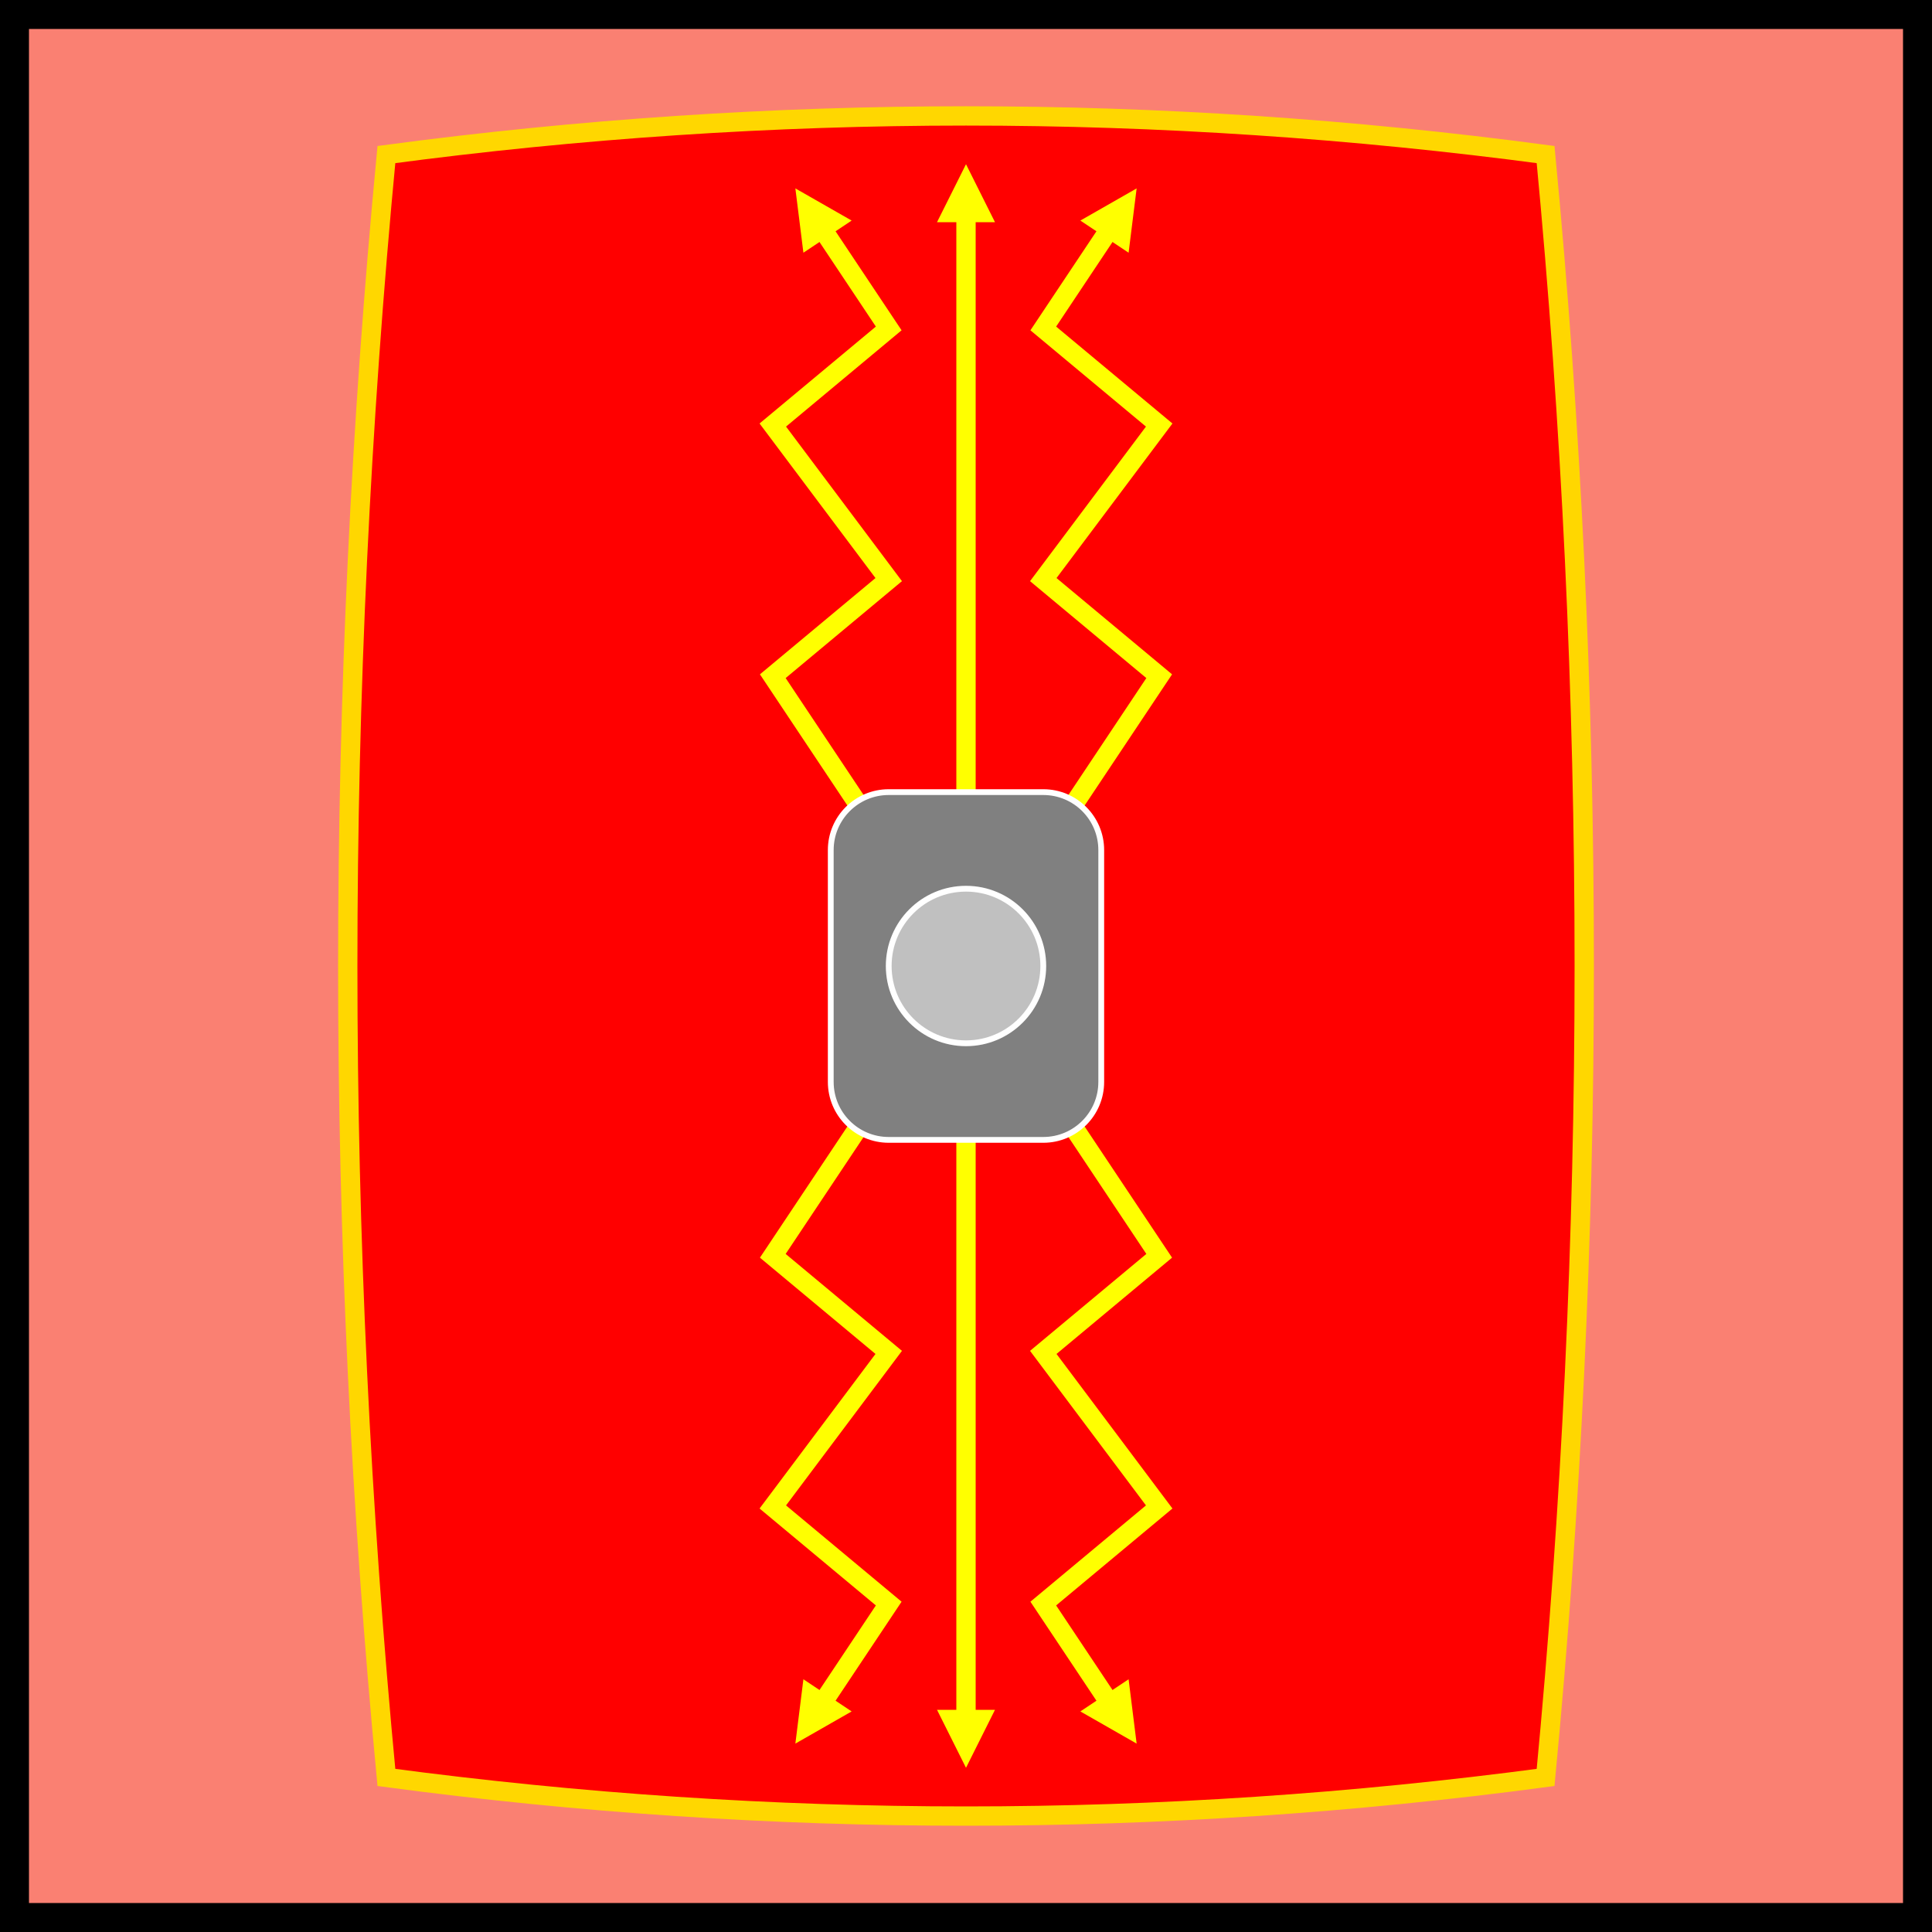
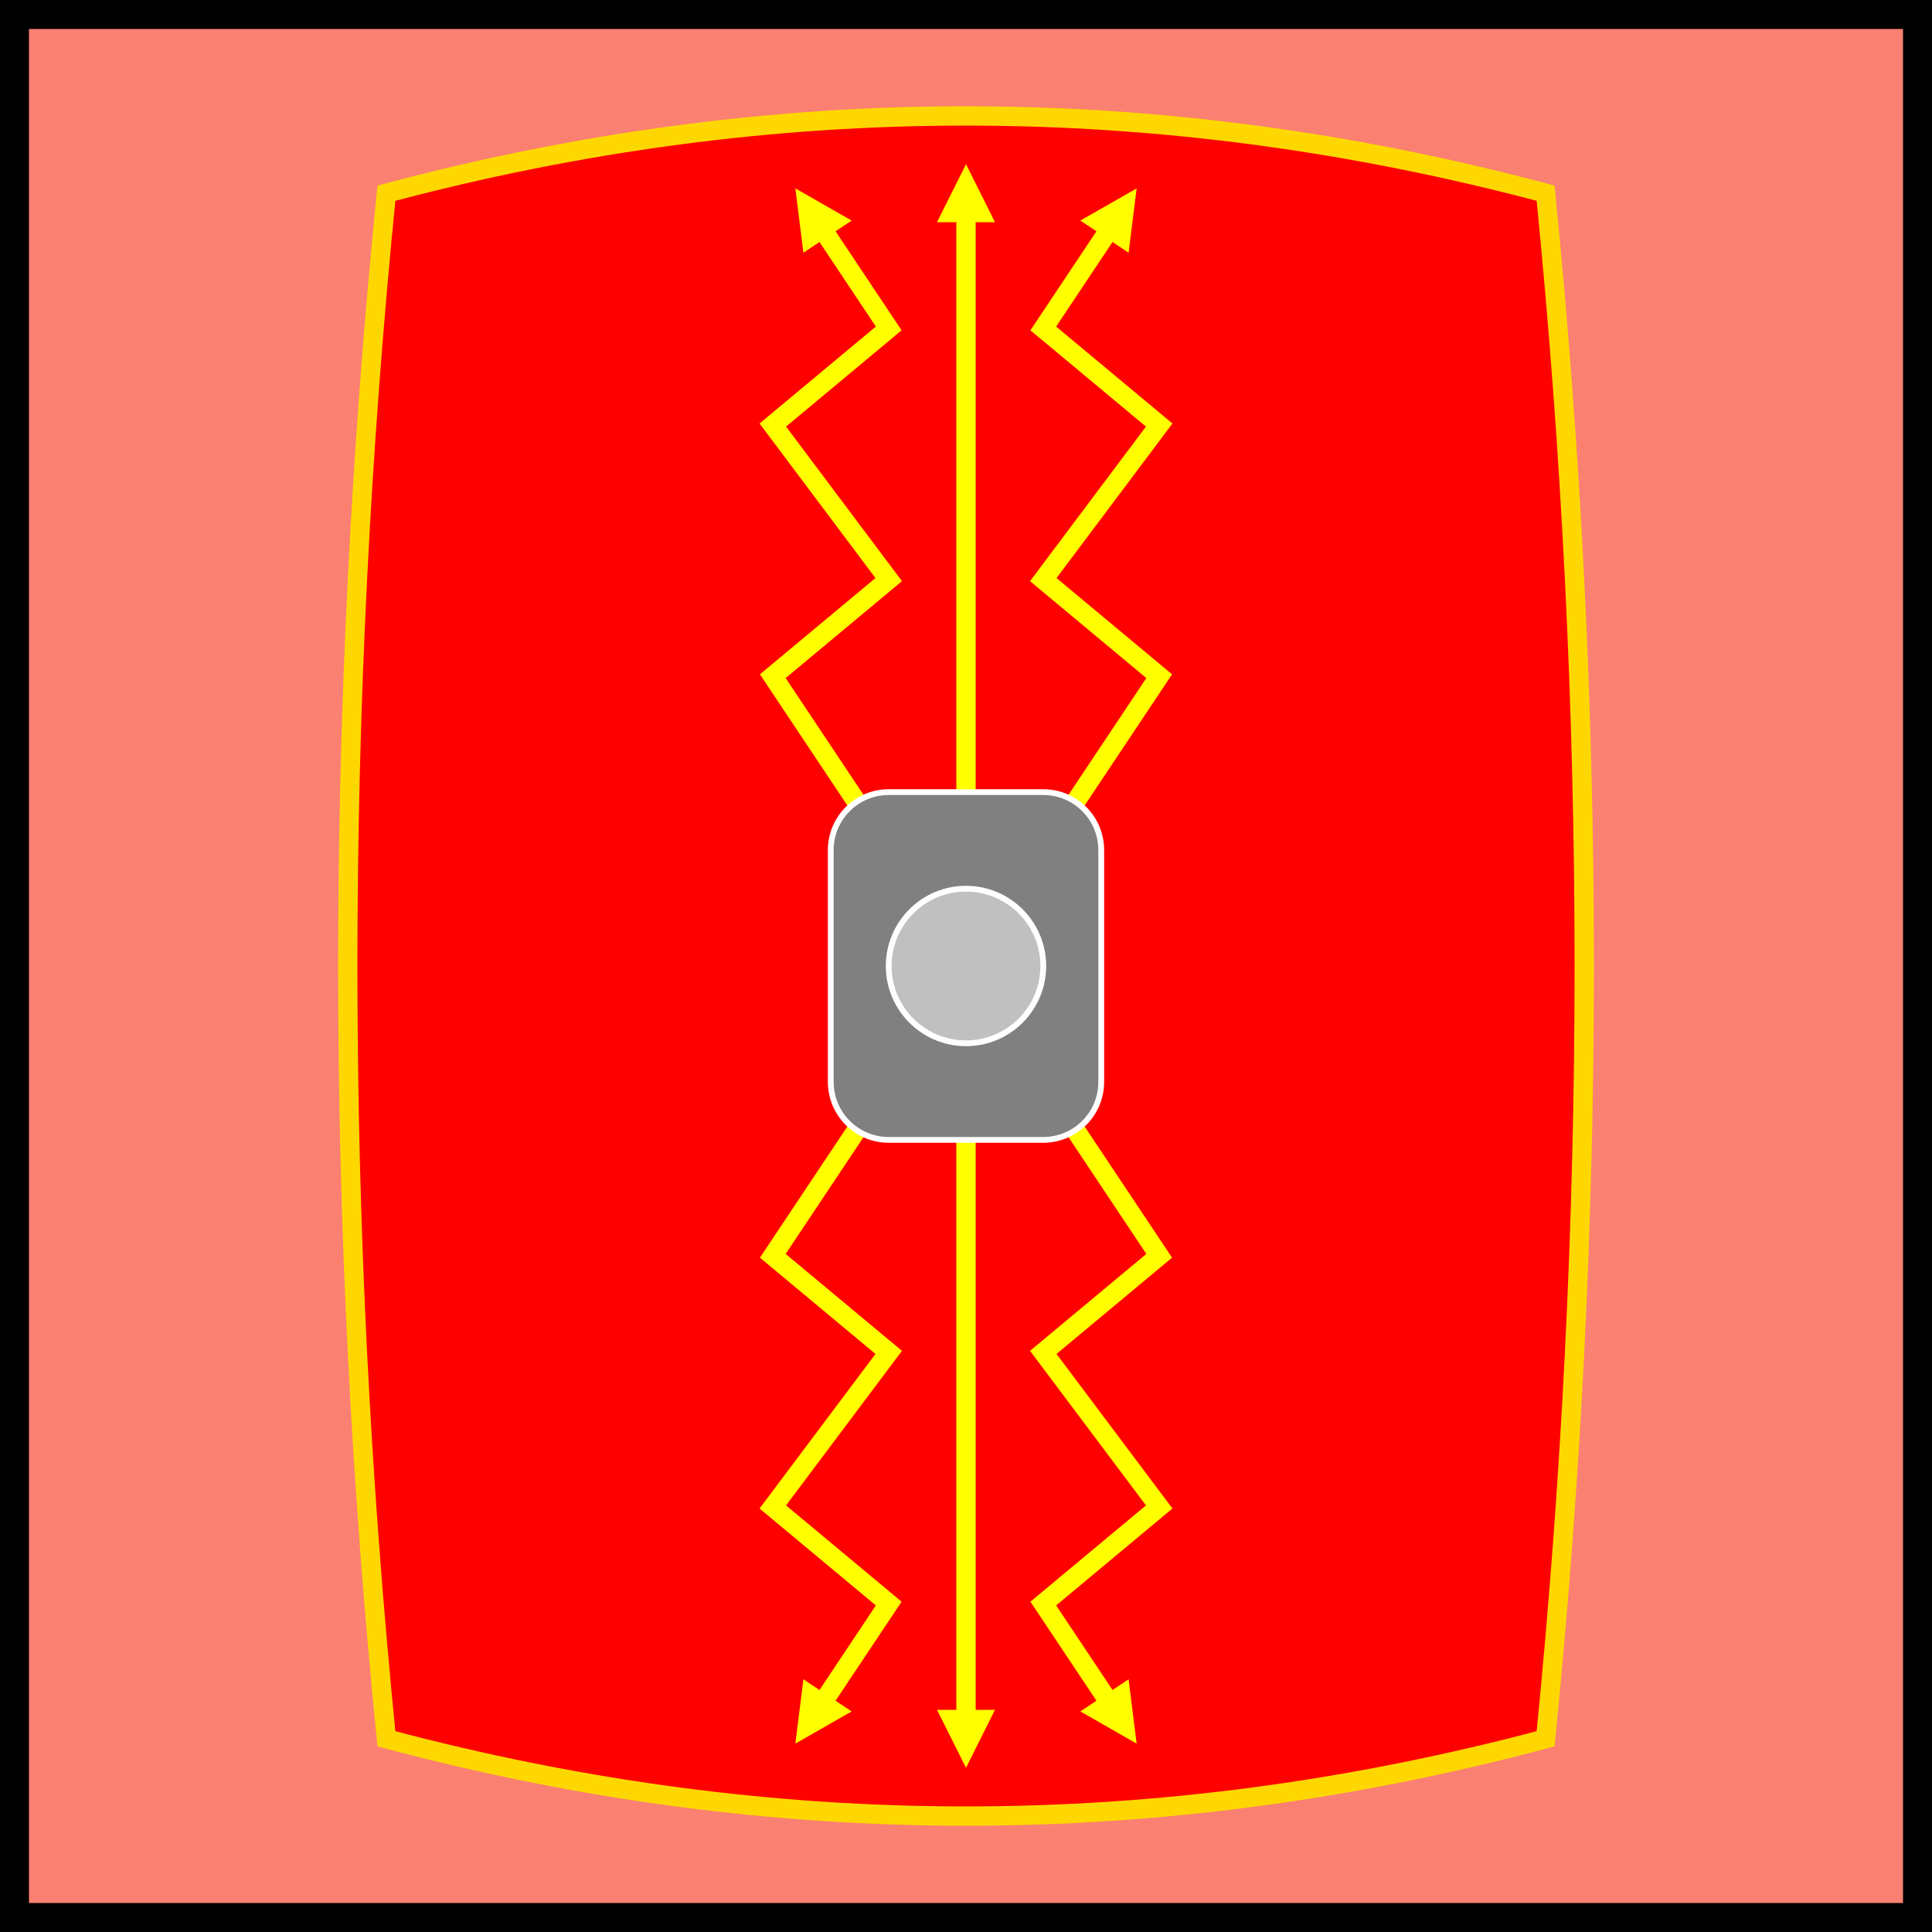
<svg xmlns="http://www.w3.org/2000/svg" viewBox="0 0 100 100" width="100" height="100">
  <defs>
    <marker id="arrow" viewBox="0 0 10 10" refX="5" refY="5" markerWidth="3" markerHeight="3" orient="auto-start-reverse" fill="yellow">
      <path d="M 0 0 L 10 5 L 0 10 z" />
    </marker>
  </defs>
  <rect id="background" fill="salmon" height="100" width="100" stroke="black" stroke-width="3" />
-   <path id="shield" d="       M 20,8       Q 50,4 80,8       Q 84,50 80,92       Q 50,96 20,92       Q 16,50 20,8       Z     " fill="red" stroke="gold" />
+   <path id="shield" d="       M 20,10       Q 50,2 80,10       Q 84,50 80,90       Q 50,98 20,90       Q 16,50 20,10       Z     " fill="red" stroke="gold" />
  <g id="bolts">
    <line x1="50" y1="50" x2="50" y2="10" stroke="yellow" marker-end="url(#arrow)" />
    <line x1="50" y1="50" x2="50" y2="90" stroke="yellow" marker-end="url(#arrow)" />
    <polyline id="bolt" points="         50,50         40,35         46,30         40,22         46,17         42,11       " stroke="yellow" fill="none" marker-end="url(#arrow)" />
    <use href="#bolt" transform="translate(100,0) scale(-1,1)" />
    <use href="#bolt" transform="translate(100,100) scale(-1,-1)" />
    <use href="#bolt" transform="translate(0,100) scale(1,-1)" />
  </g>
  <g id="center">
    <rect x="43" y="41" width="14" height="18" fill="grey" stroke="white" stroke-width="0.3" rx="3" />
    <circle cx="50" cy="50" r="4" fill="silver" stroke="white" stroke-width="0.3" />
  </g>
</svg>
